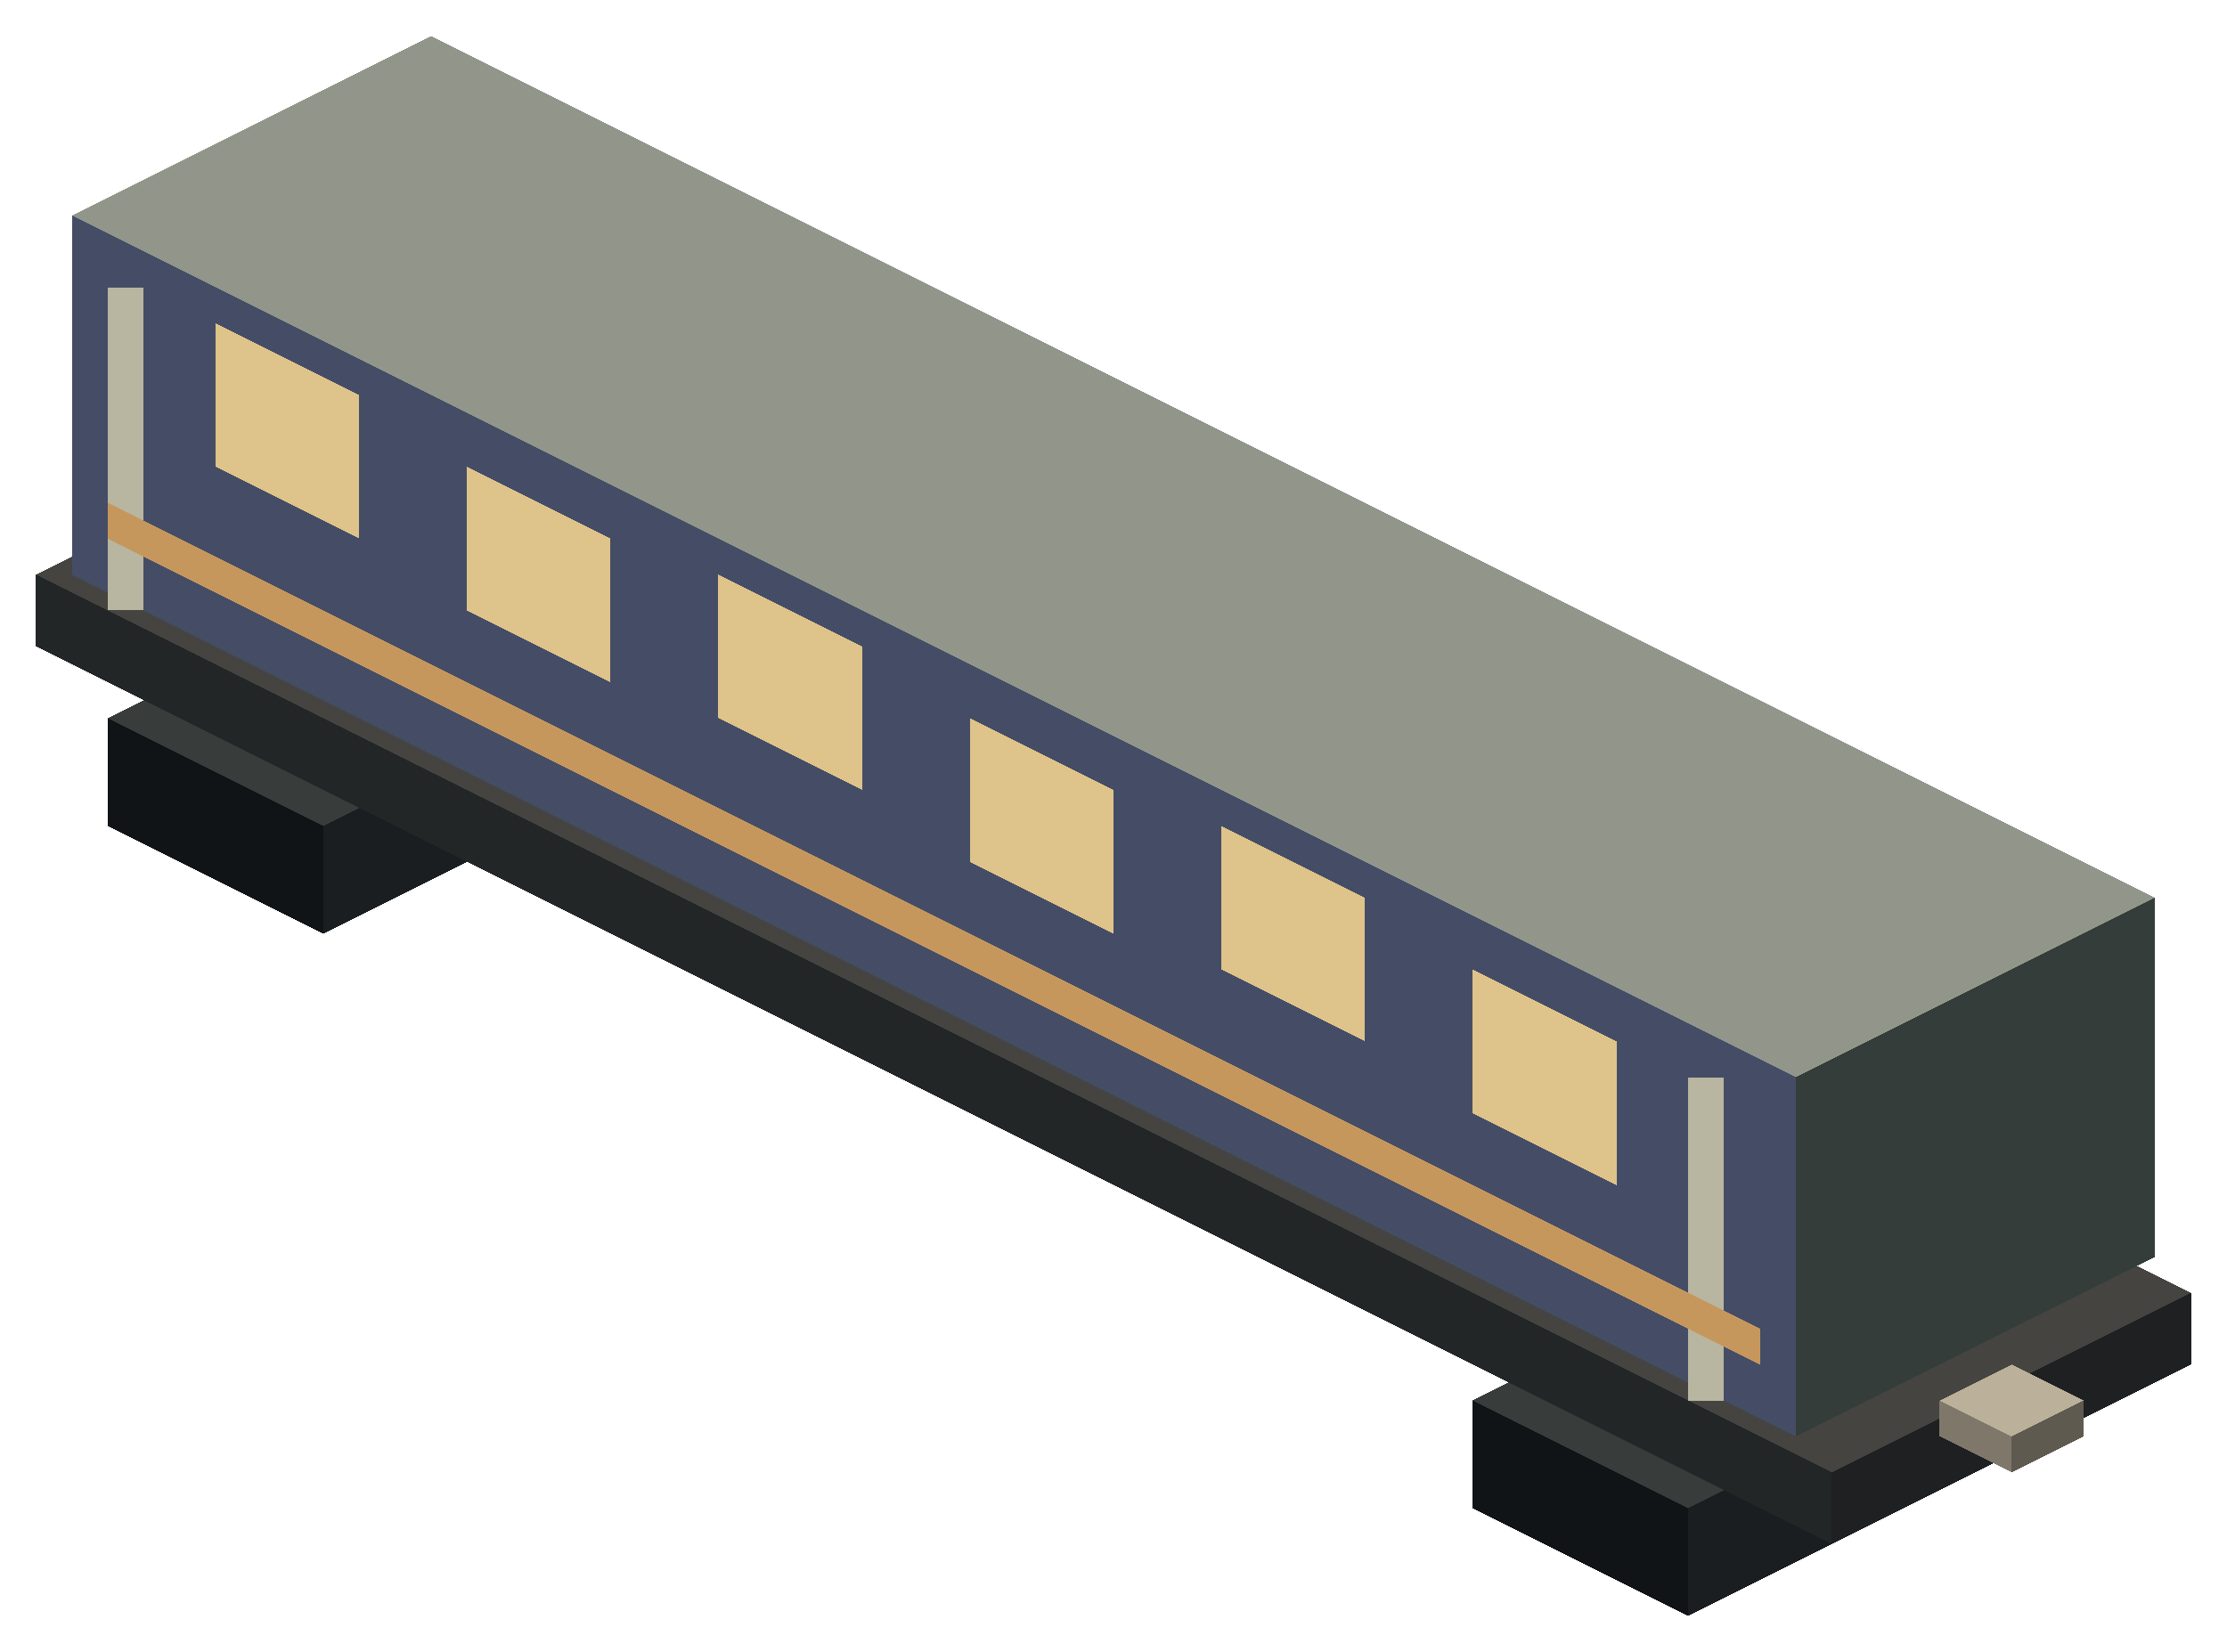
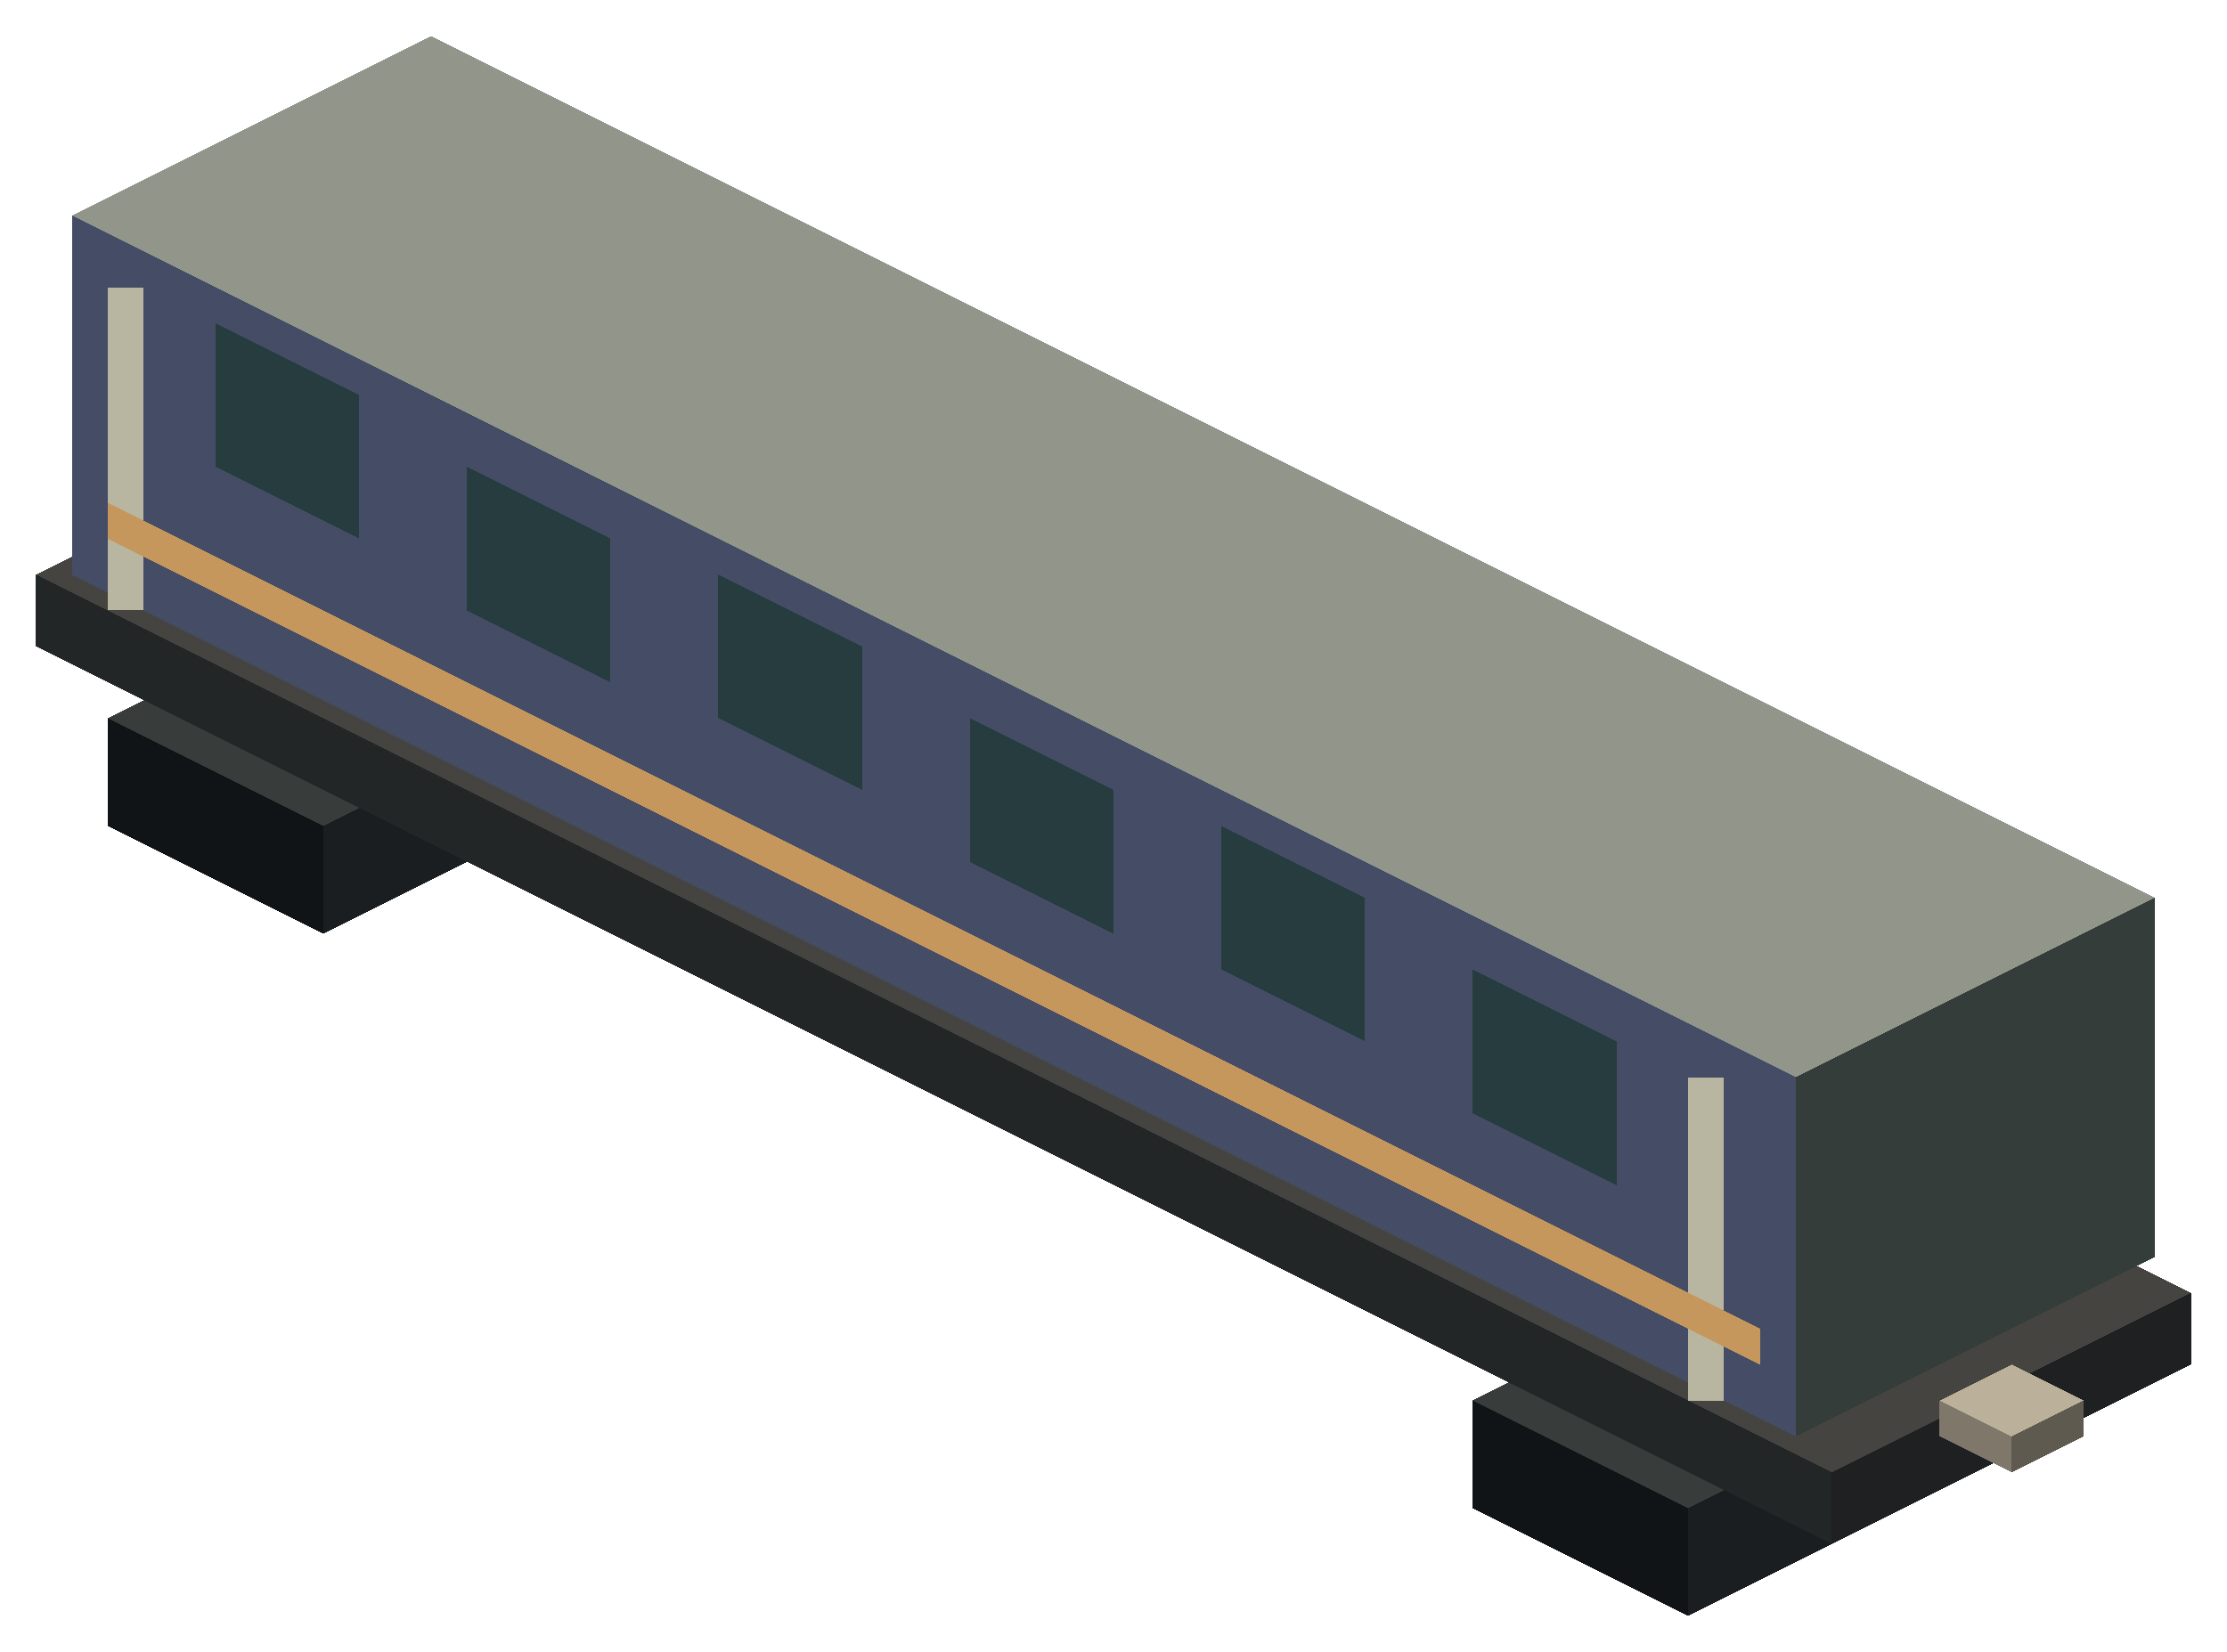
<svg xmlns="http://www.w3.org/2000/svg" width="62" height="46" viewBox="0 0 62 46" shape-rendering="crispEdges" data-template="railyard-car-sleeper" data-anchor-x="6" data-anchor-y="18" data-length-m="25">
  <g id="coupler">
    <polygon points="4,14 6,13 8,14 8,15 6,16 4,15" fill="#5f5a50" />
    <polygon points="4,15 6,16 6,15 4,14" fill="#7f786a" />
    <polygon points="8,15 6,16 6,15 8,14" fill="#5f5a50" />
    <polygon points="6,13 8,14 6,15 4,14" fill="#bbb09a" />
  </g>
  <g id="trucks">
    <polygon points="3,20 15,14 21,17 21,20 9,26 3,23" fill="#1a1e20" />
    <polygon points="3,23 9,26 9,23 3,20" fill="#111416" />
    <polygon points="21,20 9,26 9,23 21,17" fill="#1a1e20" />
    <polygon points="15,14 21,17 9,23 3,20" fill="#383c3b" />
    <polygon points="41,39 53,33 59,36 59,39 47,45 41,42" fill="#1a1e20" />
    <polygon points="41,42 47,45 47,42 41,39" fill="#111416" />
    <polygon points="59,39 47,45 47,42 59,36" fill="#1a1e20" />
    <polygon points="53,33 59,36 47,42 41,39" fill="#383c3b" />
  </g>
  <g id="underframe">
    <polygon points="1,16 11,11 61,36 61,38 51,43 1,18" fill="#1e2022" />
    <polygon points="1,18 51,43 51,41 1,16" fill="#232626" />
    <polygon points="61,38 51,43 51,41 61,36" fill="#1e2022" />
    <polygon points="11,11 61,36 51,41 1,16" fill="#454440" />
  </g>
  <g id="body">
    <polygon points="2,6 12,1 60,25 60,35 50,40 2,16" fill="#353d3a" />
    <polygon points="2,16 50,40 50,30 2,6" fill="#454d66" />
    <polygon points="60,35 50,40 50,30 60,25" fill="#353d3a" />
    <polygon points="12,1 60,25 50,30 2,6" fill="#92968a" />
  </g>
  <g id="windows">
-     <polygon points="6,13 10,15 10,11 6,9" fill="#dec38a" />
-     <polygon points="13,17 17,19 17,15 13,13" fill="#dec38a" />
-     <polygon points="20,20 24,22 24,18 20,16" fill="#dec38a" />
-     <polygon points="27,24 31,26 31,22 27,20" fill="#dec38a" />
-     <polygon points="34,27 38,29 38,25 34,23" fill="#dec38a" />
-     <polygon points="41,31 45,33 45,29 41,27" fill="#dec38a" />
+     <polygon points="6,13 10,15 10,11 6,9" fill="#273c3e" />
+     <polygon points="13,17 17,19 17,15 13,13" fill="#273c3e" />
+     <polygon points="20,20 24,22 24,18 20,16" fill="#273c3e" />
+     <polygon points="27,24 31,26 31,22 27,20" fill="#273c3e" />
+     <polygon points="34,27 38,29 38,25 34,23" fill="#273c3e" />
+     <polygon points="41,31 45,33 45,29 41,27" fill="#273c3e" />
  </g>
  <g id="doors">
    <polygon points="3,8 4,8 4,17 3,17" fill="#b8b6a0" />
    <polygon points="47,30 48,30 48,39 47,39" fill="#b8b6a0" />
    <polygon points="3,14 49,37 49,38 3,15" fill="#c6975d" />
  </g>
  <g id="coupler">
    <polygon points="54,39 56,38 58,39 58,40 56,41 54,40" fill="#5f5a50" />
    <polygon points="54,40 56,41 56,40 54,39" fill="#7f786a" />
    <polygon points="58,40 56,41 56,40 58,39" fill="#5f5a50" />
    <polygon points="56,38 58,39 56,40 54,39" fill="#bbb09a" />
  </g>
</svg>
